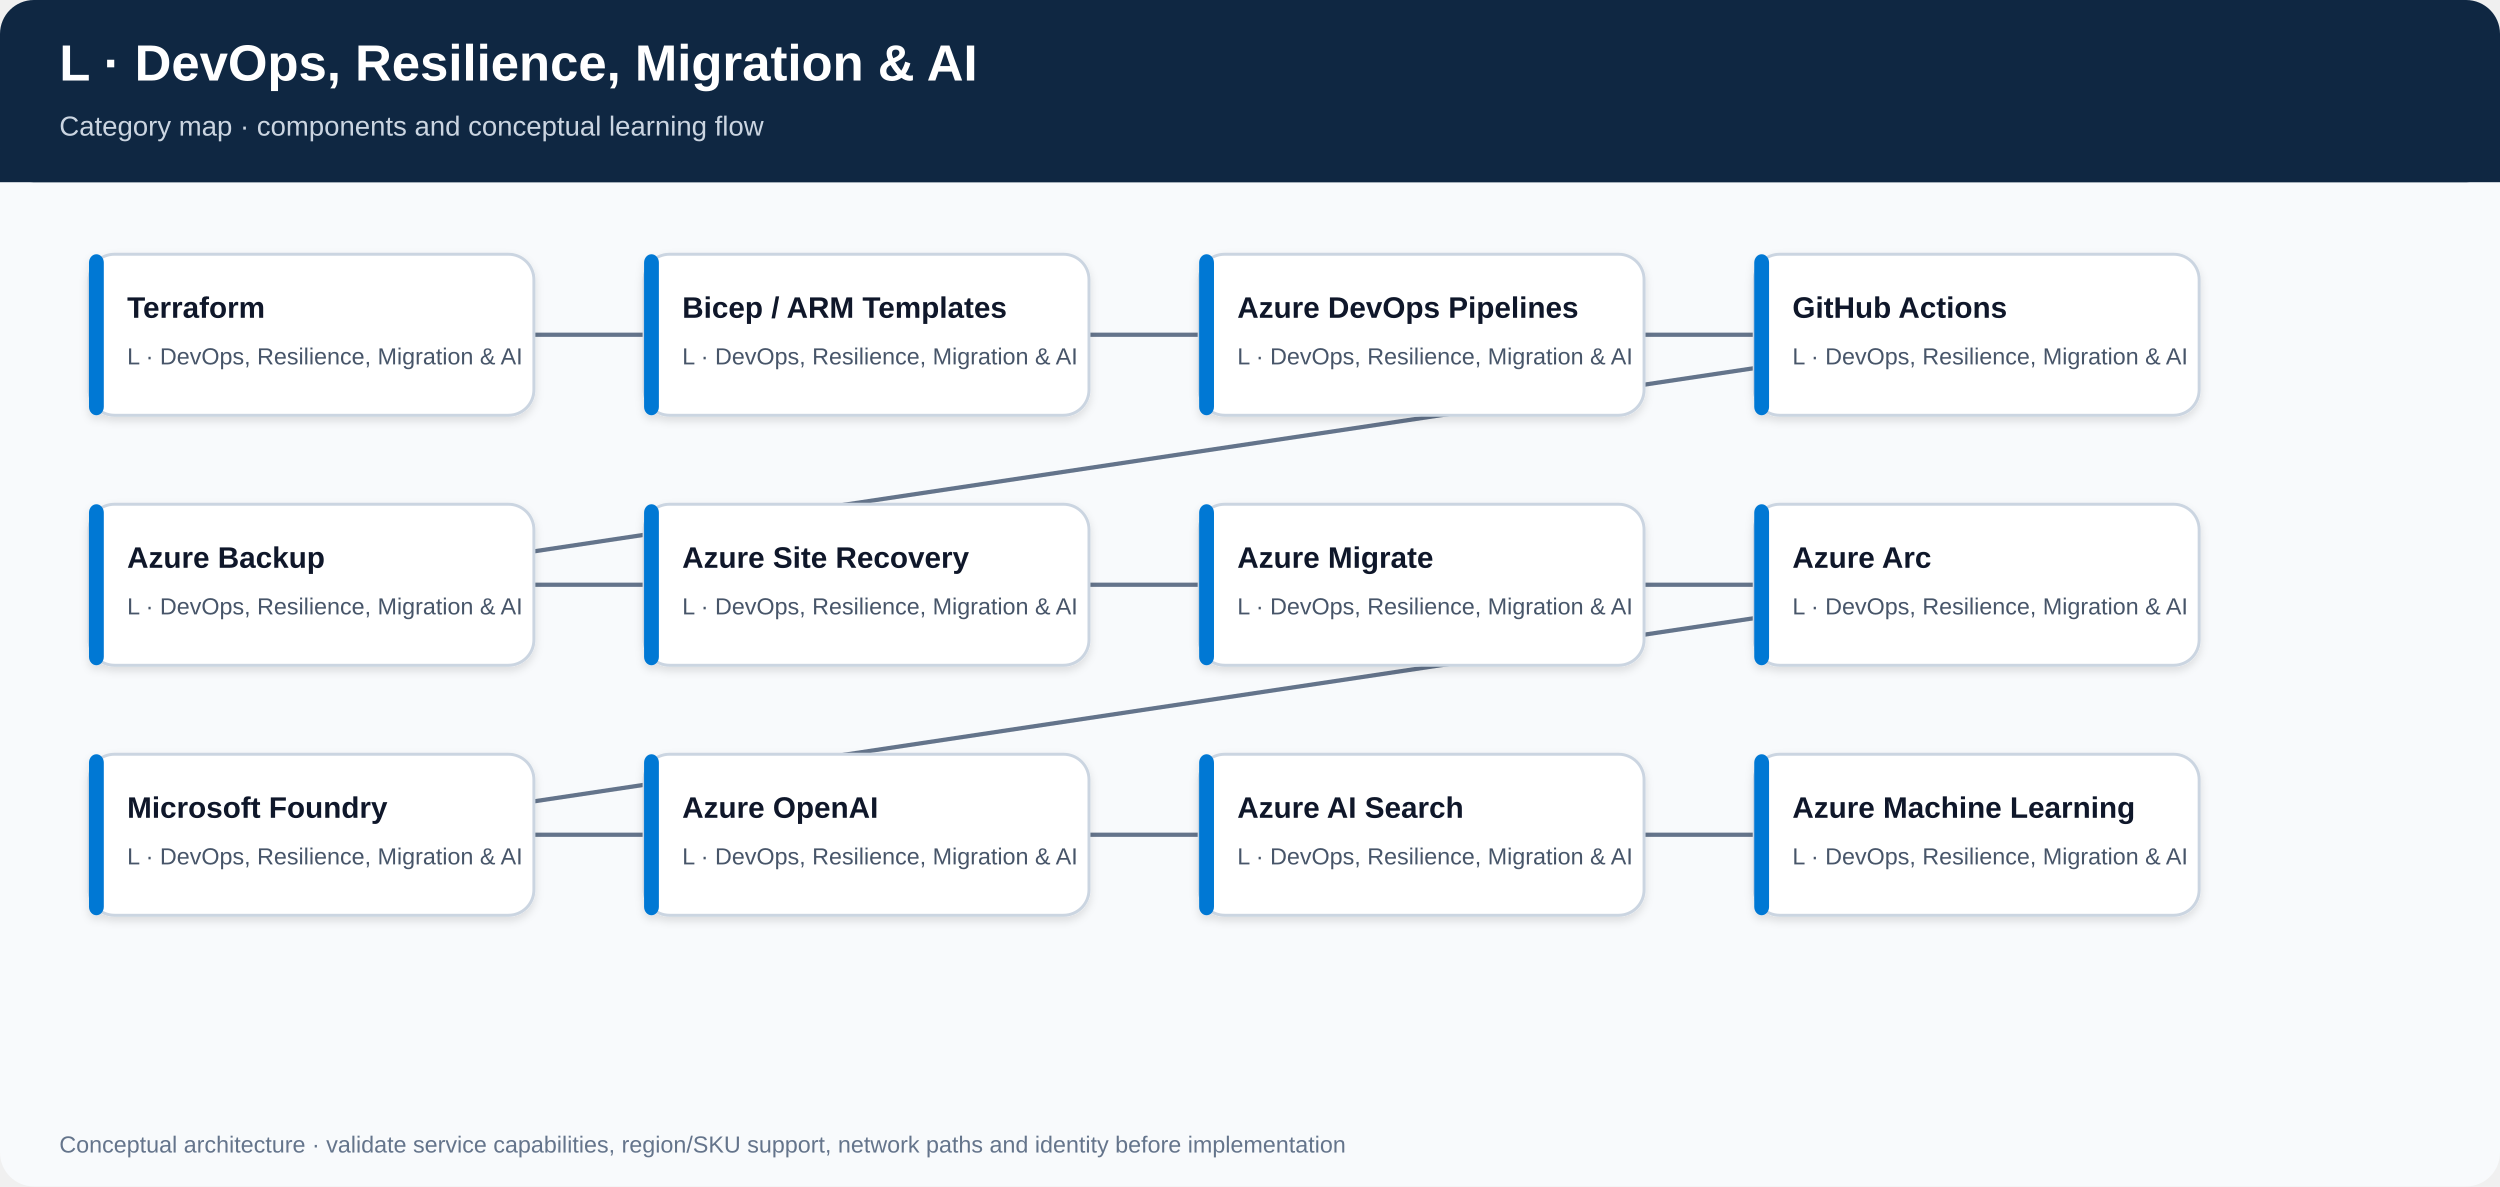
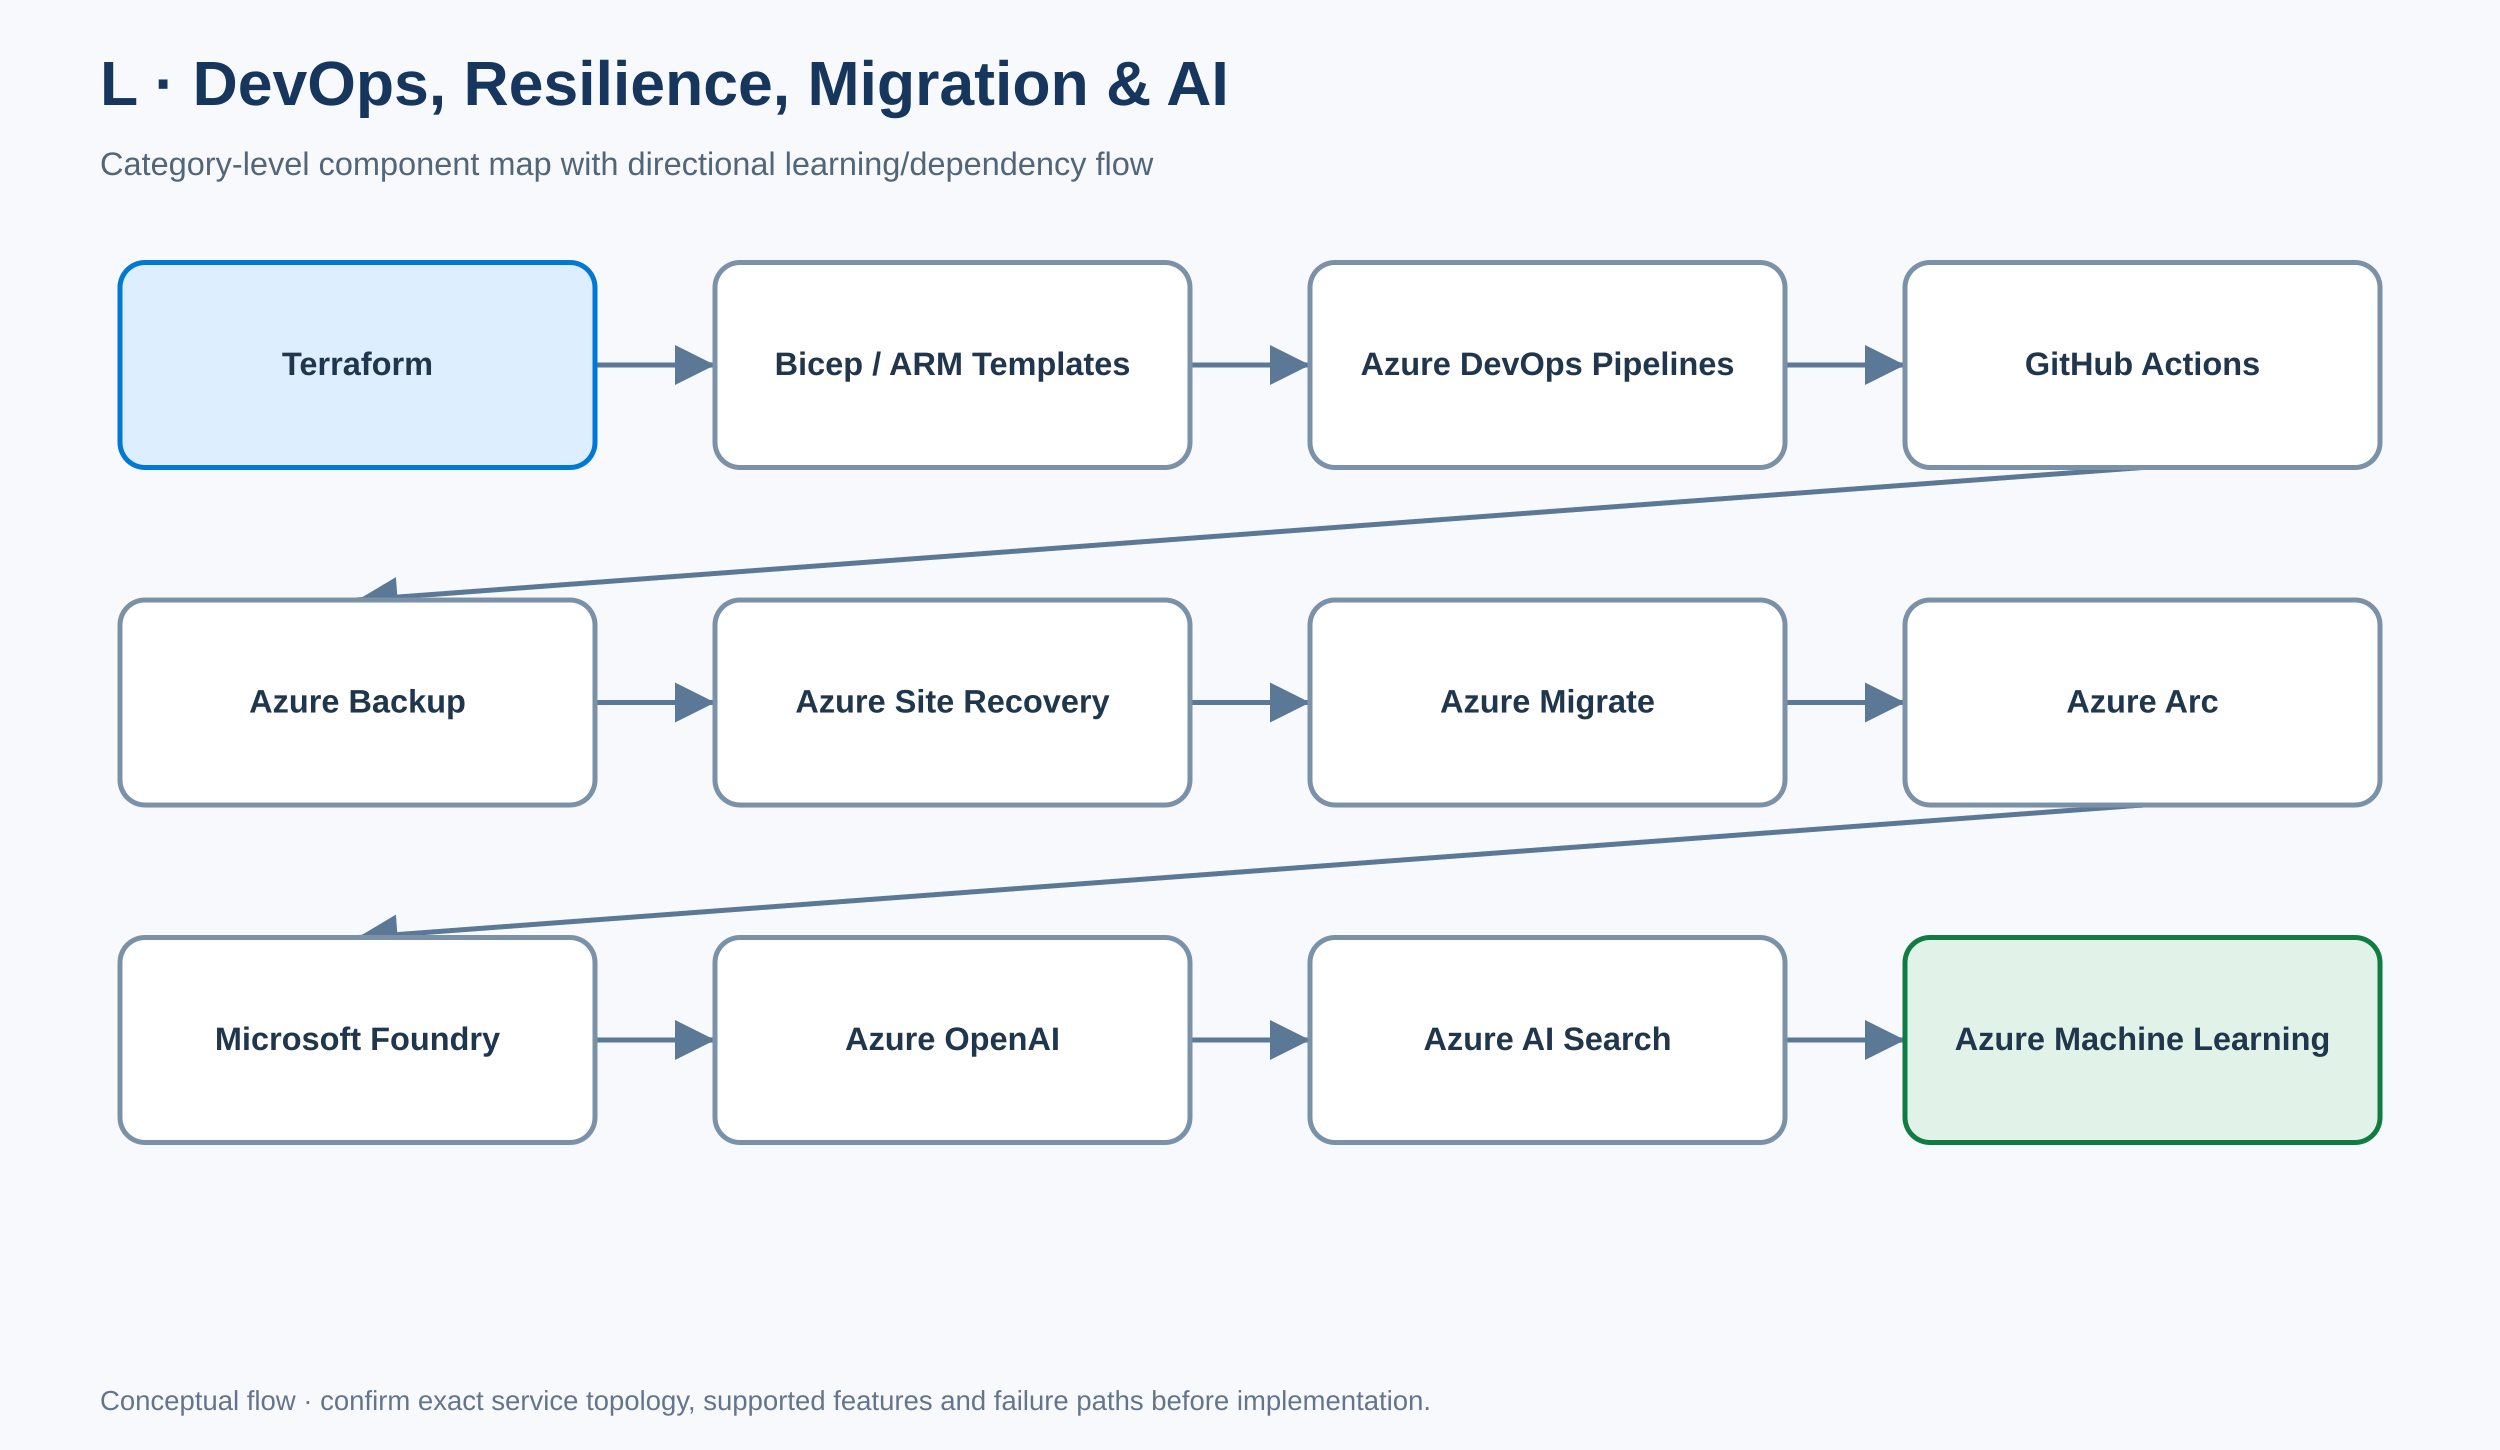
- <svg xmlns="http://www.w3.org/2000/svg" width="1180" height="560" viewBox="0 0 1180 560">
+ <svg xmlns="http://www.w3.org/2000/svg" width="1000" height="580" viewBox="0 0 1000 580">
+   <rect width="100%" height="100%" fill="#f7f9fc" />
+   <text x="40" y="42" font-family="Segoe UI,Arial" font-size="25" font-weight="700" fill="#17365d">L · DevOps, Resilience, Migration &amp; AI</text>
+   <text x="40" y="70" font-family="Segoe UI,Arial" font-size="13" fill="#526579">Category-level component map with directional learning/dependency flow</text>
+   <path d="M 238 146 L 286 146" fill="none" stroke="#5b7896" stroke-width="2" marker-end="url(#arrow)" />
+   <path d="M 476 146 L 524 146" fill="none" stroke="#5b7896" stroke-width="2" marker-end="url(#arrow)" />
+   <path d="M 714 146 L 762 146" fill="none" stroke="#5b7896" stroke-width="2" marker-end="url(#arrow)" />
+   <path d="M 857 187 L 143 240" fill="none" stroke="#5b7896" stroke-width="2" marker-end="url(#arrow)" />
+   <path d="M 238 281 L 286 281" fill="none" stroke="#5b7896" stroke-width="2" marker-end="url(#arrow)" />
+   <path d="M 476 281 L 524 281" fill="none" stroke="#5b7896" stroke-width="2" marker-end="url(#arrow)" />
+   <path d="M 714 281 L 762 281" fill="none" stroke="#5b7896" stroke-width="2" marker-end="url(#arrow)" />
+   <path d="M 857 322 L 143 375" fill="none" stroke="#5b7896" stroke-width="2" marker-end="url(#arrow)" />
+   <path d="M 238 416 L 286 416" fill="none" stroke="#5b7896" stroke-width="2" marker-end="url(#arrow)" />
+   <path d="M 476 416 L 524 416" fill="none" stroke="#5b7896" stroke-width="2" marker-end="url(#arrow)" />
+   <path d="M 714 416 L 762 416" fill="none" stroke="#5b7896" stroke-width="2" marker-end="url(#arrow)" />
  <defs>
    <marker id="arrow" markerWidth="10" markerHeight="8" refX="8" refY="4" orient="auto">
-       <path d="M0,0 L8,4 L0,8 Z" fill="#64748b" />
+       <path d="M0,0 L8,4 L0,8 z" fill="#5b7896" />
    </marker>
-     <filter id="shadow" x="-20%" y="-20%" width="140%" height="140%">
-       <feDropShadow dx="0" dy="2" stdDeviation="2" flood-opacity=".12" />
-     </filter>
  </defs>
-   <rect width="100%" height="100%" rx="16" fill="#f8fafc" />
-   <rect x="0" y="0" width="1180" height="86" rx="16" fill="#0f2742" />
-   <rect x="0" y="70" width="1180" height="16" fill="#0f2742" />
-   <text x="28" y="38" font-family="Segoe UI,Arial" font-size="24" font-weight="700" fill="#fff">L · DevOps, Resilience, Migration &amp; AI</text>
-   <text x="28" y="64" font-family="Segoe UI,Arial" font-size="13" fill="#cbd5e1">Category map · components and conceptual learning flow</text>
-   <path d="M 147 158 L 409 158" fill="none" stroke="#64748b" stroke-width="2" marker-end="url(#arrow)" />
-   <path d="M 409 158 L 671 158" fill="none" stroke="#64748b" stroke-width="2" marker-end="url(#arrow)" />
-   <path d="M 671 158 L 933 158" fill="none" stroke="#64748b" stroke-width="2" marker-end="url(#arrow)" />
-   <path d="M 933 158 L 147 276" fill="none" stroke="#64748b" stroke-width="2" marker-end="url(#arrow)" />
-   <path d="M 147 276 L 409 276" fill="none" stroke="#64748b" stroke-width="2" marker-end="url(#arrow)" />
-   <path d="M 409 276 L 671 276" fill="none" stroke="#64748b" stroke-width="2" marker-end="url(#arrow)" />
-   <path d="M 671 276 L 933 276" fill="none" stroke="#64748b" stroke-width="2" marker-end="url(#arrow)" />
-   <path d="M 933 276 L 147 394" fill="none" stroke="#64748b" stroke-width="2" marker-end="url(#arrow)" />
-   <path d="M 147 394 L 409 394" fill="none" stroke="#64748b" stroke-width="2" marker-end="url(#arrow)" />
-   <path d="M 409 394 L 671 394" fill="none" stroke="#64748b" stroke-width="2" marker-end="url(#arrow)" />
-   <path d="M 671 394 L 933 394" fill="none" stroke="#64748b" stroke-width="2" marker-end="url(#arrow)" />
-   <g filter="url(#shadow)">
-     <rect x="42" y="120" width="210" height="76" rx="12" fill="#fff" stroke="#cbd5e1" stroke-width="1.4" />
-     <rect x="42" y="120" width="7" height="76" rx="4" fill="#0078D4" />
-   </g>
-   <text x="60" y="150" font-family="Segoe UI,Arial" font-size="14" font-weight="700" fill="#0f172a">Terraform</text>
-   <text x="60" y="172" font-family="Segoe UI,Arial" font-size="11" fill="#475569">L · DevOps, Resilience, Migration &amp; AI</text>
-   <g filter="url(#shadow)">
-     <rect x="304" y="120" width="210" height="76" rx="12" fill="#fff" stroke="#cbd5e1" stroke-width="1.4" />
-     <rect x="304" y="120" width="7" height="76" rx="4" fill="#0078D4" />
-   </g>
-   <text x="322" y="150" font-family="Segoe UI,Arial" font-size="14" font-weight="700" fill="#0f172a">Bicep / ARM Templates</text>
-   <text x="322" y="172" font-family="Segoe UI,Arial" font-size="11" fill="#475569">L · DevOps, Resilience, Migration &amp; AI</text>
-   <g filter="url(#shadow)">
-     <rect x="566" y="120" width="210" height="76" rx="12" fill="#fff" stroke="#cbd5e1" stroke-width="1.4" />
-     <rect x="566" y="120" width="7" height="76" rx="4" fill="#0078D4" />
-   </g>
-   <text x="584" y="150" font-family="Segoe UI,Arial" font-size="14" font-weight="700" fill="#0f172a">Azure DevOps Pipelines</text>
-   <text x="584" y="172" font-family="Segoe UI,Arial" font-size="11" fill="#475569">L · DevOps, Resilience, Migration &amp; AI</text>
-   <g filter="url(#shadow)">
-     <rect x="828" y="120" width="210" height="76" rx="12" fill="#fff" stroke="#cbd5e1" stroke-width="1.4" />
-     <rect x="828" y="120" width="7" height="76" rx="4" fill="#0078D4" />
-   </g>
-   <text x="846" y="150" font-family="Segoe UI,Arial" font-size="14" font-weight="700" fill="#0f172a">GitHub Actions</text>
-   <text x="846" y="172" font-family="Segoe UI,Arial" font-size="11" fill="#475569">L · DevOps, Resilience, Migration &amp; AI</text>
-   <g filter="url(#shadow)">
-     <rect x="42" y="238" width="210" height="76" rx="12" fill="#fff" stroke="#cbd5e1" stroke-width="1.4" />
-     <rect x="42" y="238" width="7" height="76" rx="4" fill="#0078D4" />
-   </g>
-   <text x="60" y="268" font-family="Segoe UI,Arial" font-size="14" font-weight="700" fill="#0f172a">Azure Backup</text>
-   <text x="60" y="290" font-family="Segoe UI,Arial" font-size="11" fill="#475569">L · DevOps, Resilience, Migration &amp; AI</text>
-   <g filter="url(#shadow)">
-     <rect x="304" y="238" width="210" height="76" rx="12" fill="#fff" stroke="#cbd5e1" stroke-width="1.4" />
-     <rect x="304" y="238" width="7" height="76" rx="4" fill="#0078D4" />
-   </g>
-   <text x="322" y="268" font-family="Segoe UI,Arial" font-size="14" font-weight="700" fill="#0f172a">Azure Site Recovery</text>
-   <text x="322" y="290" font-family="Segoe UI,Arial" font-size="11" fill="#475569">L · DevOps, Resilience, Migration &amp; AI</text>
-   <g filter="url(#shadow)">
-     <rect x="566" y="238" width="210" height="76" rx="12" fill="#fff" stroke="#cbd5e1" stroke-width="1.4" />
-     <rect x="566" y="238" width="7" height="76" rx="4" fill="#0078D4" />
-   </g>
-   <text x="584" y="268" font-family="Segoe UI,Arial" font-size="14" font-weight="700" fill="#0f172a">Azure Migrate</text>
-   <text x="584" y="290" font-family="Segoe UI,Arial" font-size="11" fill="#475569">L · DevOps, Resilience, Migration &amp; AI</text>
-   <g filter="url(#shadow)">
-     <rect x="828" y="238" width="210" height="76" rx="12" fill="#fff" stroke="#cbd5e1" stroke-width="1.4" />
-     <rect x="828" y="238" width="7" height="76" rx="4" fill="#0078D4" />
-   </g>
-   <text x="846" y="268" font-family="Segoe UI,Arial" font-size="14" font-weight="700" fill="#0f172a">Azure Arc</text>
-   <text x="846" y="290" font-family="Segoe UI,Arial" font-size="11" fill="#475569">L · DevOps, Resilience, Migration &amp; AI</text>
-   <g filter="url(#shadow)">
-     <rect x="42" y="356" width="210" height="76" rx="12" fill="#fff" stroke="#cbd5e1" stroke-width="1.4" />
-     <rect x="42" y="356" width="7" height="76" rx="4" fill="#0078D4" />
-   </g>
-   <text x="60" y="386" font-family="Segoe UI,Arial" font-size="14" font-weight="700" fill="#0f172a">Microsoft Foundry</text>
-   <text x="60" y="408" font-family="Segoe UI,Arial" font-size="11" fill="#475569">L · DevOps, Resilience, Migration &amp; AI</text>
-   <g filter="url(#shadow)">
-     <rect x="304" y="356" width="210" height="76" rx="12" fill="#fff" stroke="#cbd5e1" stroke-width="1.4" />
-     <rect x="304" y="356" width="7" height="76" rx="4" fill="#0078D4" />
-   </g>
-   <text x="322" y="386" font-family="Segoe UI,Arial" font-size="14" font-weight="700" fill="#0f172a">Azure OpenAI</text>
-   <text x="322" y="408" font-family="Segoe UI,Arial" font-size="11" fill="#475569">L · DevOps, Resilience, Migration &amp; AI</text>
-   <g filter="url(#shadow)">
-     <rect x="566" y="356" width="210" height="76" rx="12" fill="#fff" stroke="#cbd5e1" stroke-width="1.4" />
-     <rect x="566" y="356" width="7" height="76" rx="4" fill="#0078D4" />
-   </g>
-   <text x="584" y="386" font-family="Segoe UI,Arial" font-size="14" font-weight="700" fill="#0f172a">Azure AI Search</text>
-   <text x="584" y="408" font-family="Segoe UI,Arial" font-size="11" fill="#475569">L · DevOps, Resilience, Migration &amp; AI</text>
-   <g filter="url(#shadow)">
-     <rect x="828" y="356" width="210" height="76" rx="12" fill="#fff" stroke="#cbd5e1" stroke-width="1.4" />
-     <rect x="828" y="356" width="7" height="76" rx="4" fill="#0078D4" />
-   </g>
-   <text x="846" y="386" font-family="Segoe UI,Arial" font-size="14" font-weight="700" fill="#0f172a">Azure Machine Learning</text>
-   <text x="846" y="408" font-family="Segoe UI,Arial" font-size="11" fill="#475569">L · DevOps, Resilience, Migration &amp; AI</text>
-   <text x="28" y="544" font-family="Segoe UI,Arial" font-size="11" fill="#64748b">Conceptual architecture · validate service capabilities, region/SKU support, network paths and identity before implementation</text>
+   <rect x="48" y="105" width="190" height="82" rx="10" fill="#dceeff" stroke="#0078d4" stroke-width="2" />
+   <text x="143" y="150" text-anchor="middle" font-family="Segoe UI,Arial" font-size="13" font-weight="600" fill="#20364d">Terraform</text>
+   <rect x="286" y="105" width="190" height="82" rx="10" fill="#ffffff" stroke="#7b91a8" stroke-width="2" />
+   <text x="381" y="150" text-anchor="middle" font-family="Segoe UI,Arial" font-size="13" font-weight="600" fill="#20364d">Bicep / ARM Templates</text>
+   <rect x="524" y="105" width="190" height="82" rx="10" fill="#ffffff" stroke="#7b91a8" stroke-width="2" />
+   <text x="619" y="150" text-anchor="middle" font-family="Segoe UI,Arial" font-size="13" font-weight="600" fill="#20364d">Azure DevOps Pipelines</text>
+   <rect x="762" y="105" width="190" height="82" rx="10" fill="#ffffff" stroke="#7b91a8" stroke-width="2" />
+   <text x="857" y="150" text-anchor="middle" font-family="Segoe UI,Arial" font-size="13" font-weight="600" fill="#20364d">GitHub Actions</text>
+   <rect x="48" y="240" width="190" height="82" rx="10" fill="#ffffff" stroke="#7b91a8" stroke-width="2" />
+   <text x="143" y="285" text-anchor="middle" font-family="Segoe UI,Arial" font-size="13" font-weight="600" fill="#20364d">Azure Backup</text>
+   <rect x="286" y="240" width="190" height="82" rx="10" fill="#ffffff" stroke="#7b91a8" stroke-width="2" />
+   <text x="381" y="285" text-anchor="middle" font-family="Segoe UI,Arial" font-size="13" font-weight="600" fill="#20364d">Azure Site Recovery</text>
+   <rect x="524" y="240" width="190" height="82" rx="10" fill="#ffffff" stroke="#7b91a8" stroke-width="2" />
+   <text x="619" y="285" text-anchor="middle" font-family="Segoe UI,Arial" font-size="13" font-weight="600" fill="#20364d">Azure Migrate</text>
+   <rect x="762" y="240" width="190" height="82" rx="10" fill="#ffffff" stroke="#7b91a8" stroke-width="2" />
+   <text x="857" y="285" text-anchor="middle" font-family="Segoe UI,Arial" font-size="13" font-weight="600" fill="#20364d">Azure Arc</text>
+   <rect x="48" y="375" width="190" height="82" rx="10" fill="#ffffff" stroke="#7b91a8" stroke-width="2" />
+   <text x="143" y="420" text-anchor="middle" font-family="Segoe UI,Arial" font-size="13" font-weight="600" fill="#20364d">Microsoft Foundry</text>
+   <rect x="286" y="375" width="190" height="82" rx="10" fill="#ffffff" stroke="#7b91a8" stroke-width="2" />
+   <text x="381" y="420" text-anchor="middle" font-family="Segoe UI,Arial" font-size="13" font-weight="600" fill="#20364d">Azure OpenAI</text>
+   <rect x="524" y="375" width="190" height="82" rx="10" fill="#ffffff" stroke="#7b91a8" stroke-width="2" />
+   <text x="619" y="420" text-anchor="middle" font-family="Segoe UI,Arial" font-size="13" font-weight="600" fill="#20364d">Azure AI Search</text>
+   <rect x="762" y="375" width="190" height="82" rx="10" fill="#e1f3e8" stroke="#107c41" stroke-width="2" />
+   <text x="857" y="420" text-anchor="middle" font-family="Segoe UI,Arial" font-size="13" font-weight="600" fill="#20364d">Azure Machine Learning</text>
+   <text x="40" y="564" font-family="Segoe UI,Arial" font-size="11" fill="#64748b">Conceptual flow · confirm exact service topology, supported features and failure paths before implementation.</text>
</svg>
